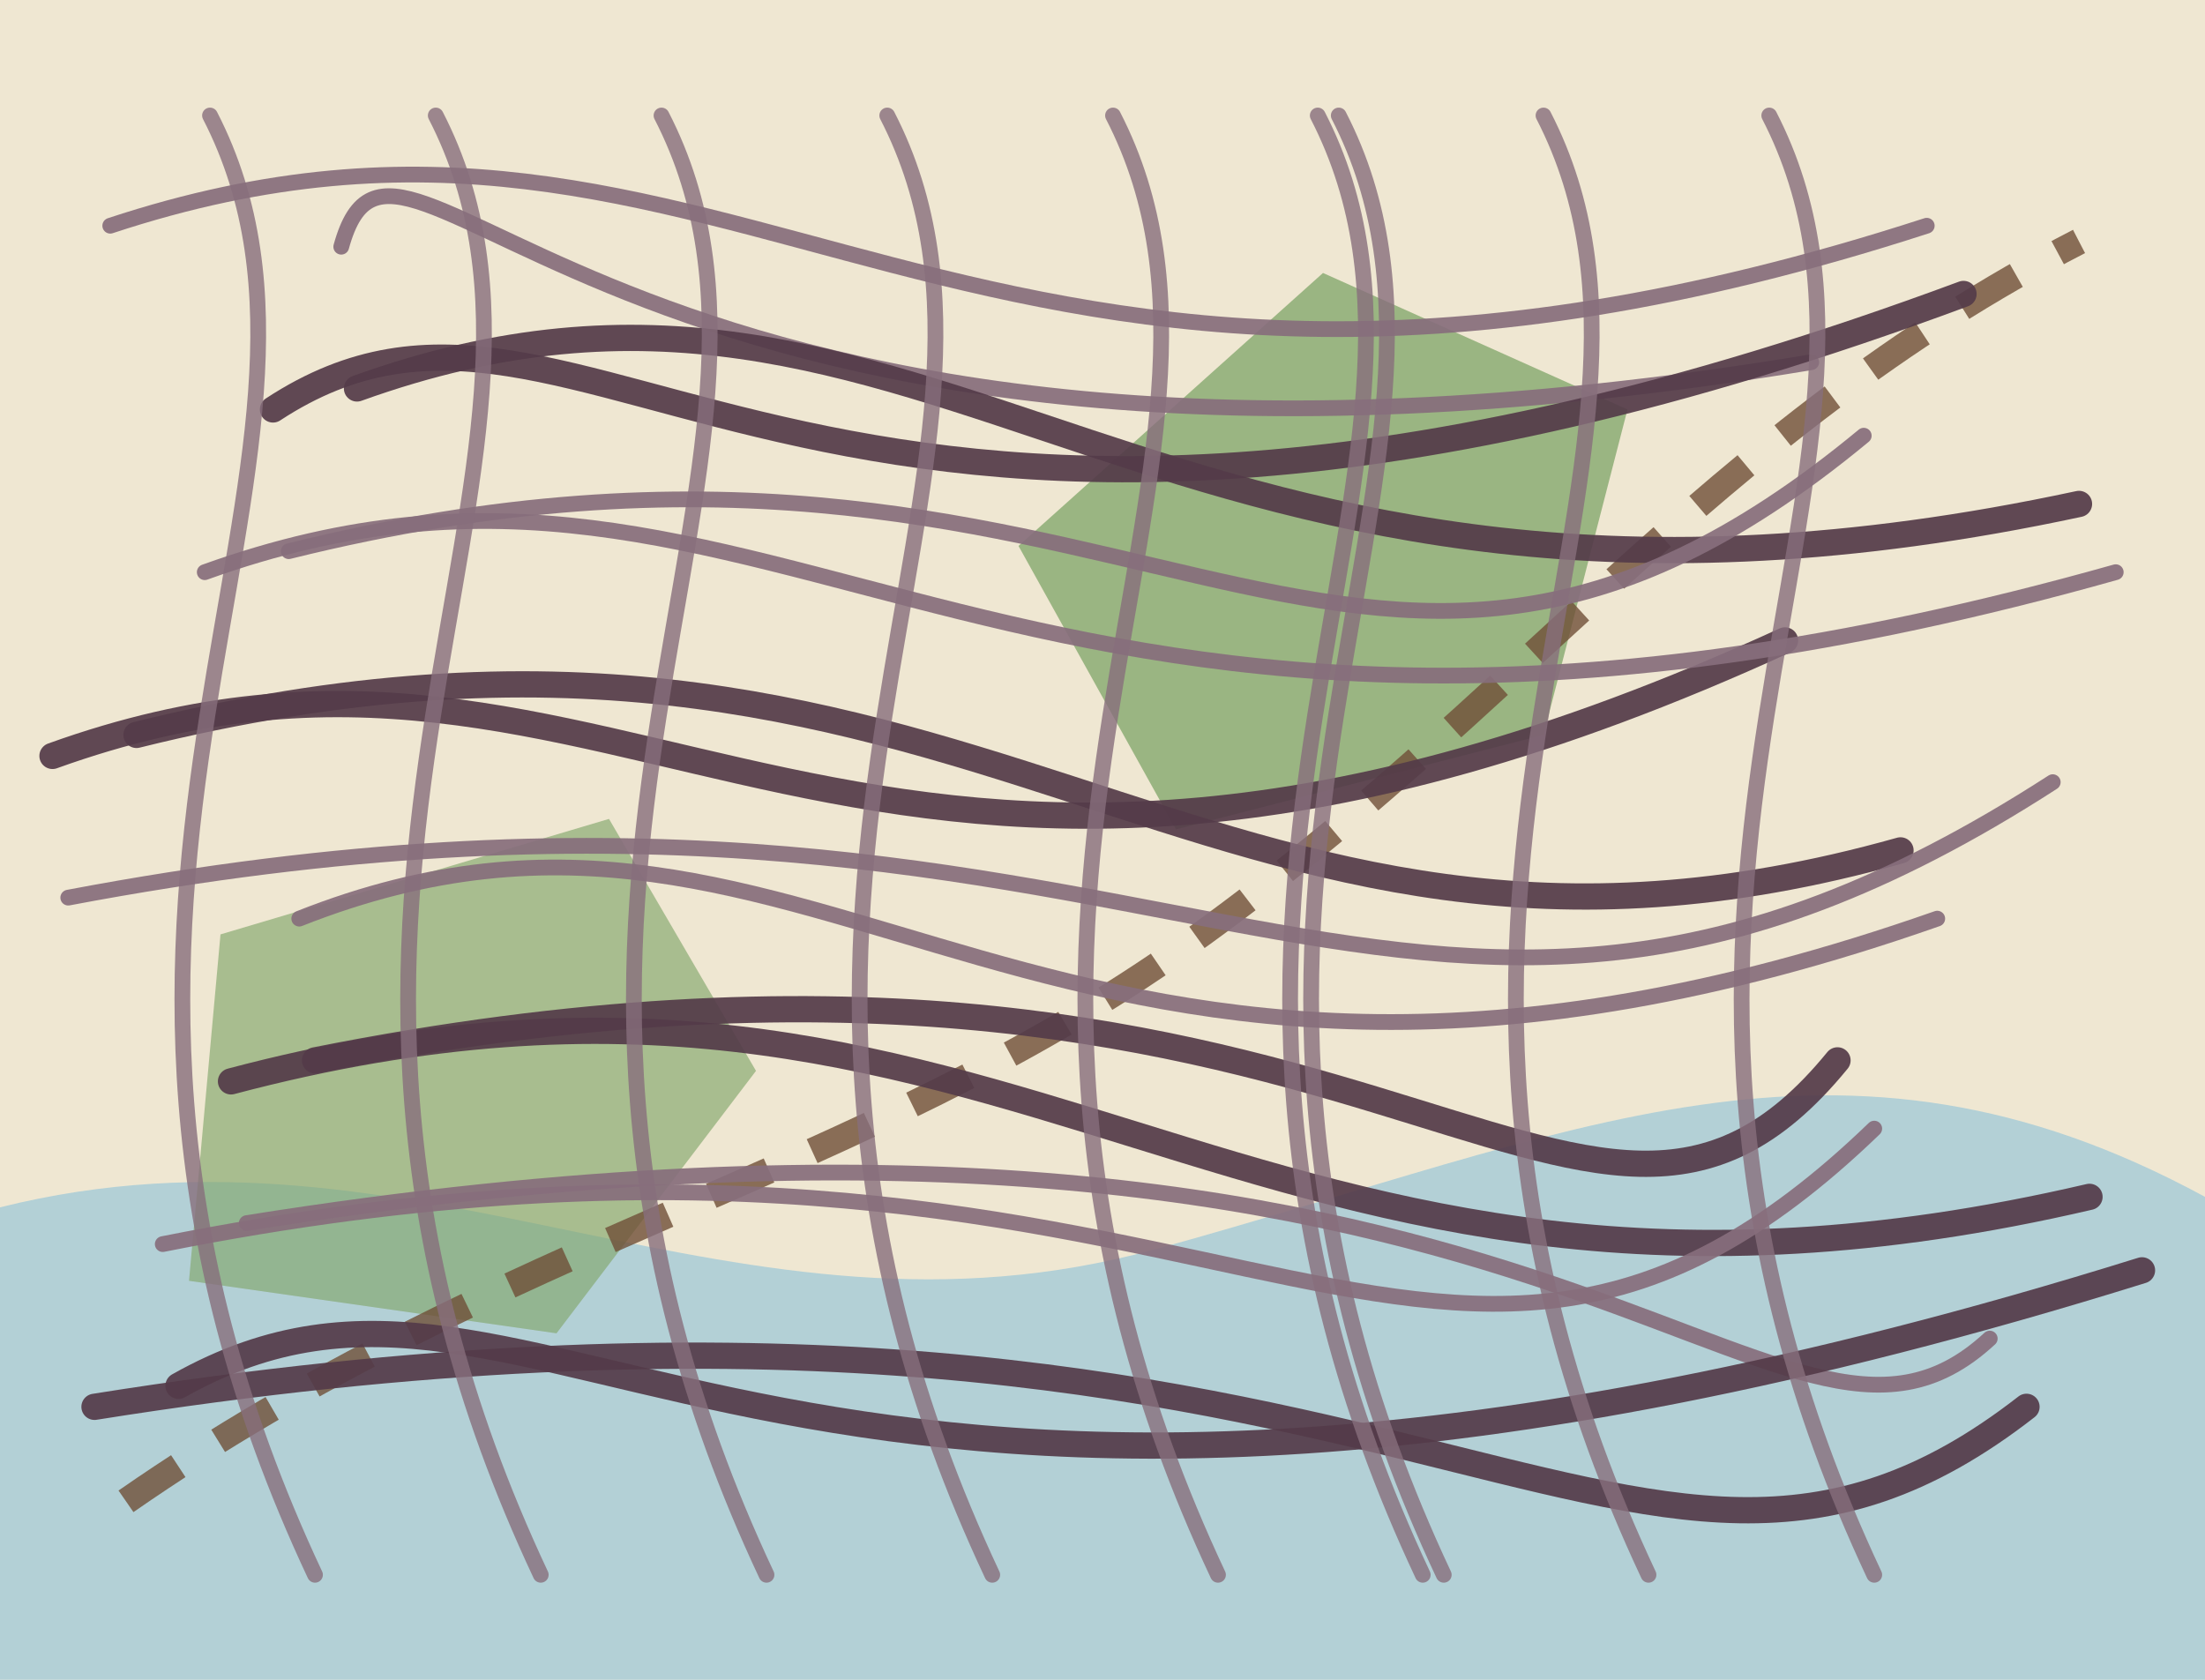
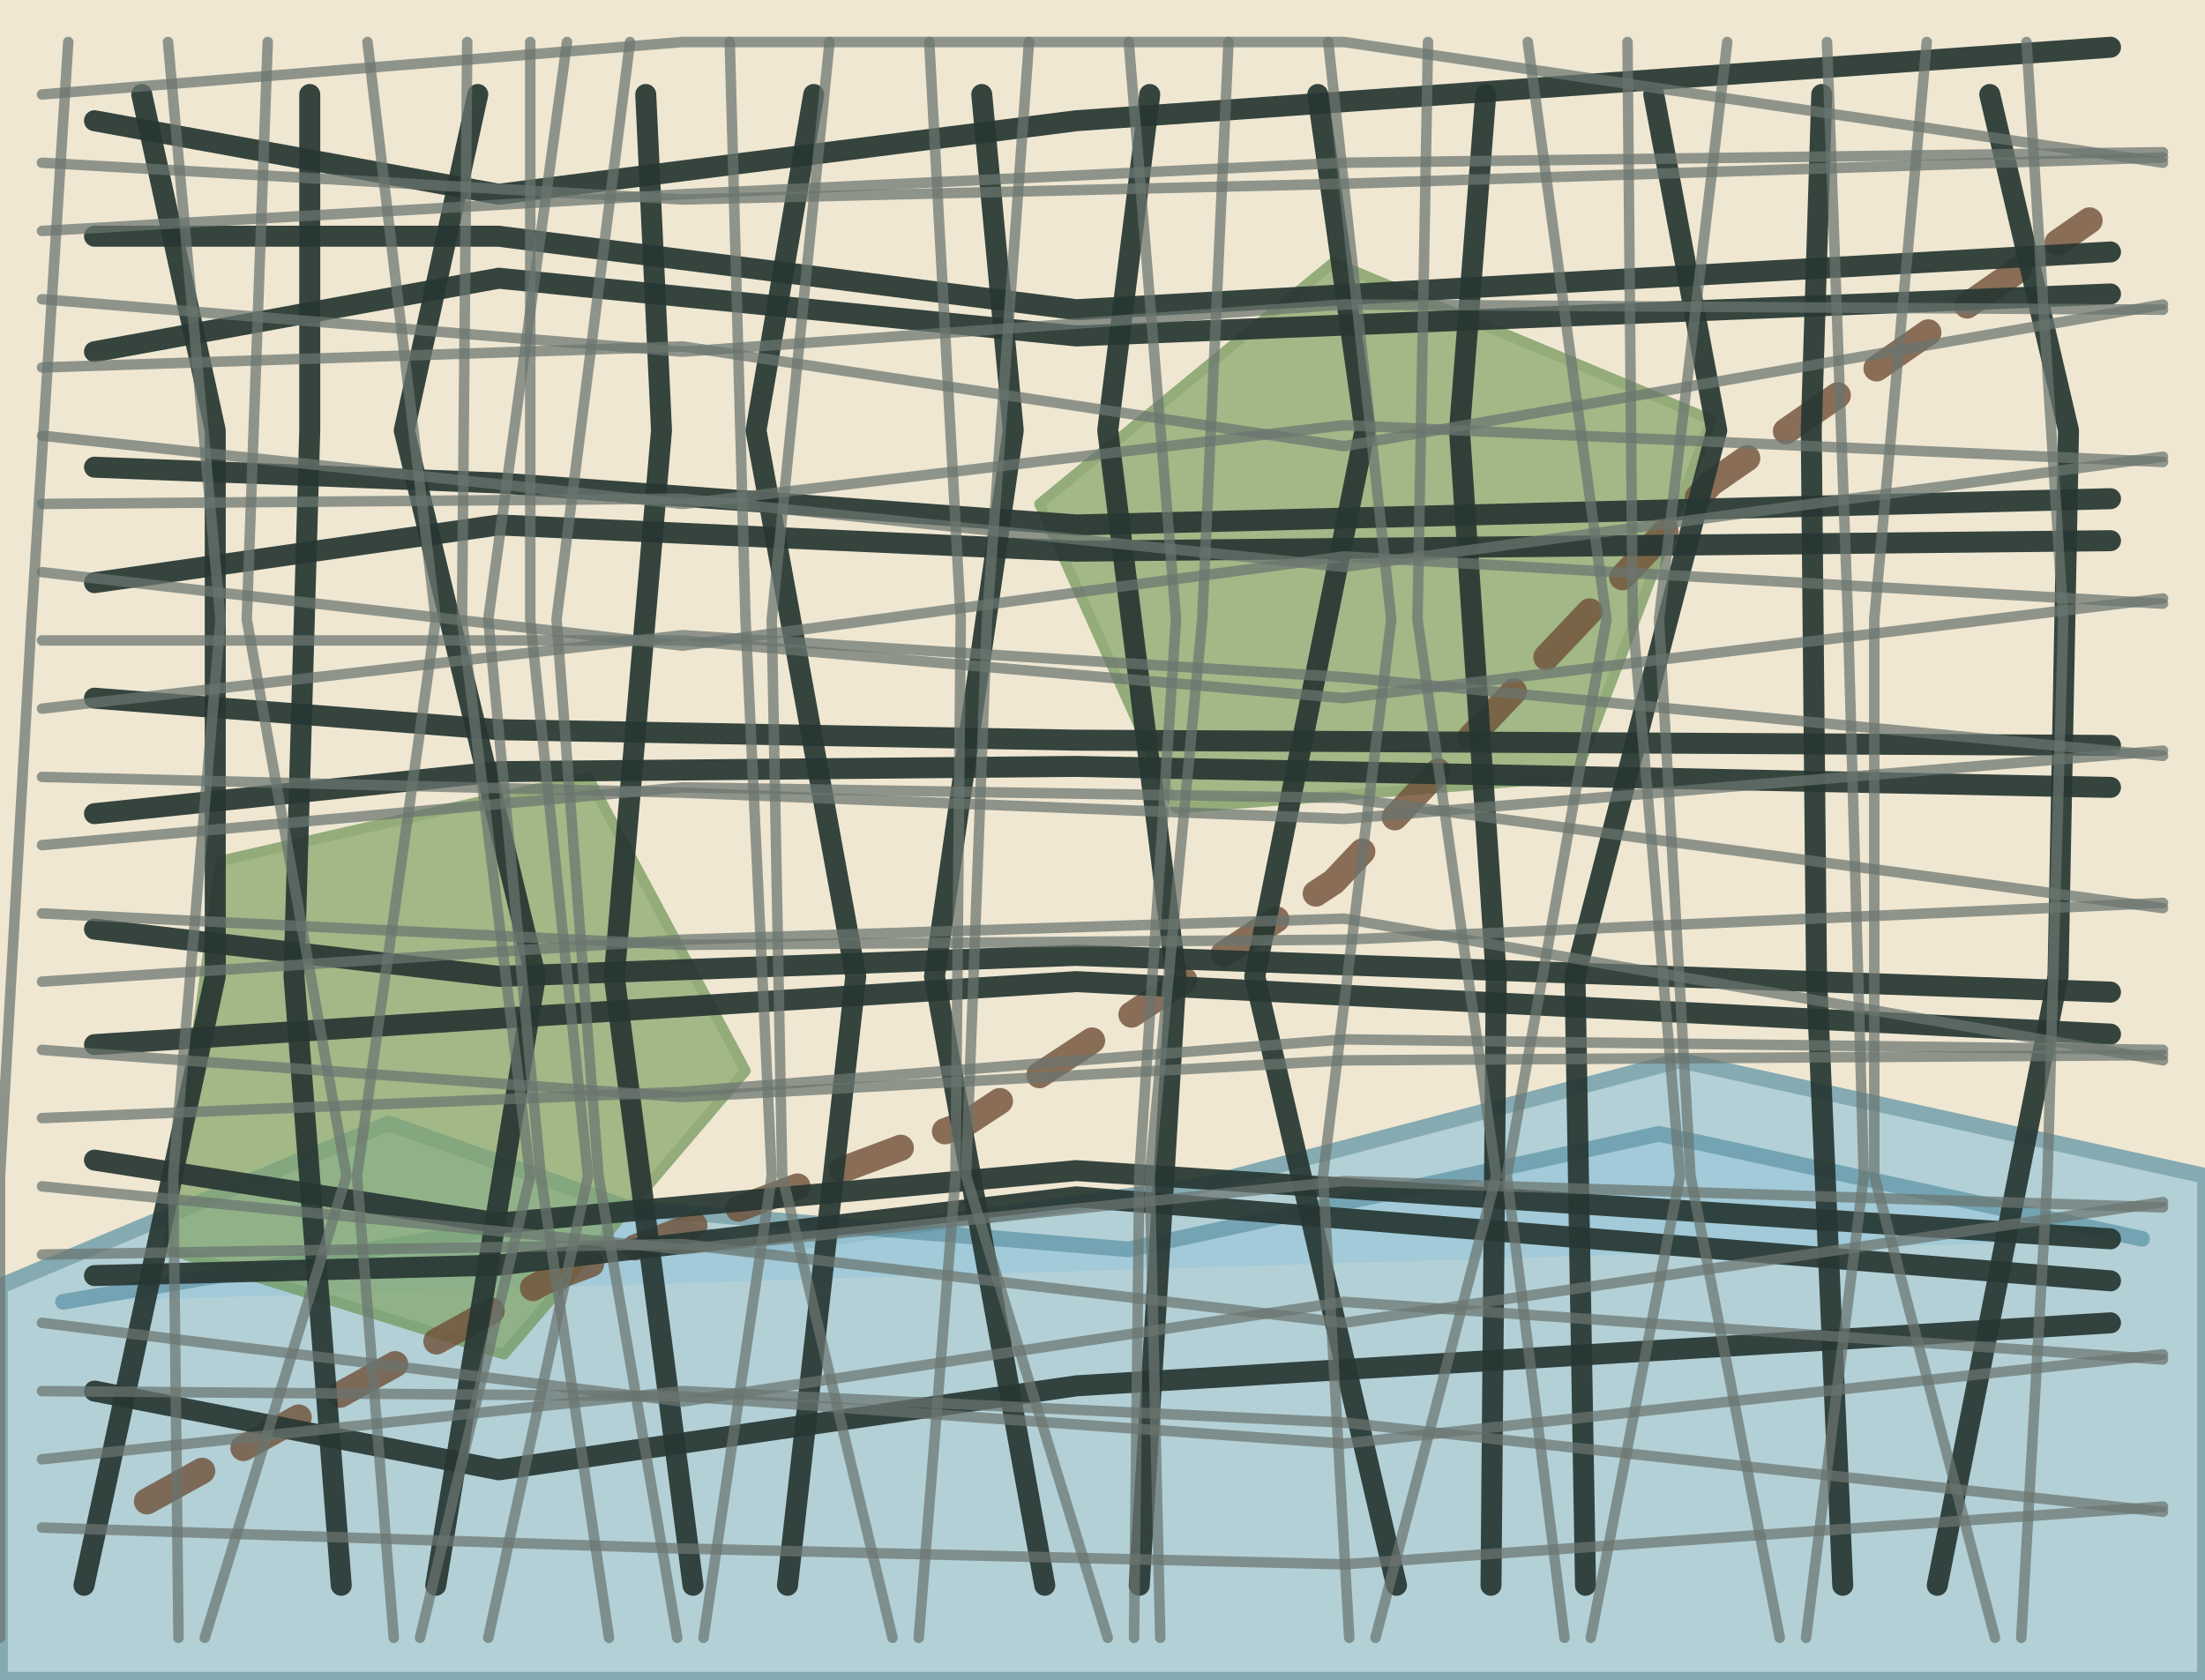
- <svg xmlns="http://www.w3.org/2000/svg" viewBox="0 0 420 320" role="img" aria-label="Unlabeled street grid stage 3">
+ <svg xmlns="http://www.w3.org/2000/svg" viewBox="0 0 420 320" role="img" aria-label="Unlabeled street-grid crop">
  <rect width="420" height="320" fill="#efe7d2" />
-   <path d="M0 230 C80 210 140 260 220 238 S350 190 420 228 L420 320 L0 320 Z" fill="#9bc7d8" opacity="0.72" />
-   <path d="M252 52 l58 26 -16 62 -70 18 -30 -54z" fill="#83a66b" opacity="0.78" />
-   <path d="M42 178 l74 -22 28 48 -38 50 -70 -10z" fill="#83a66b" opacity="0.65" />
-   <path d="M24 286 C96 236 164 224 226 180 S326 82 396 46" fill="none" stroke="#6f4f37" stroke-width="5" stroke-dasharray="12 9" opacity="0.8" />
-   <g>
-     <path d="M10 144 C121 104 161 204 340 122" fill="none" stroke="hsl(326 18% 28%)" stroke-width="5" stroke-linecap="round" opacity="0.92" />
-     <path d="M57 175 C158 135 198 235 369 175" fill="none" stroke="hsl(326 10% 48%)" stroke-width="3" stroke-linecap="round" opacity="0.92" />
-     <path d="M44 206 C195 166 235 266 398 228" fill="none" stroke="hsl(326 18% 28%)" stroke-width="5" stroke-linecap="round" opacity="0.92" />
-     <path d="M31 237 C232 197 272 297 357 215" fill="none" stroke="hsl(326 10% 48%)" stroke-width="3" stroke-linecap="round" opacity="0.92" />
-     <path d="M18 268 C269 228 309 328 386 268" fill="none" stroke="hsl(326 18% 28%)" stroke-width="5" stroke-linecap="round" opacity="0.92" />
-     <path d="M65 47 C76 7 116 107 345 69" fill="none" stroke="hsl(326 10% 48%)" stroke-width="3" stroke-linecap="round" opacity="0.92" />
-     <path d="M52 78 C113 38 153 138 374 56" fill="none" stroke="hsl(326 18% 28%)" stroke-width="5" stroke-linecap="round" opacity="0.92" />
-     <path d="M39 109 C150 69 190 169 403 109" fill="none" stroke="hsl(326 10% 48%)" stroke-width="3" stroke-linecap="round" opacity="0.92" />
-     <path d="M26 140 C187 100 227 200 362 162" fill="none" stroke="hsl(326 18% 28%)" stroke-width="5" stroke-linecap="round" opacity="0.92" />
-     <path d="M13 171 C224 131 264 231 391 149" fill="none" stroke="hsl(326 10% 48%)" stroke-width="3" stroke-linecap="round" opacity="0.92" />
-     <path d="M60 202 C261 162 301 262 350 202" fill="none" stroke="hsl(326 18% 28%)" stroke-width="5" stroke-linecap="round" opacity="0.92" />
-     <path d="M47 233 C298 193 338 293 379 255" fill="none" stroke="hsl(326 10% 48%)" stroke-width="3" stroke-linecap="round" opacity="0.92" />
-     <path d="M34 264 C105 224 145 324 408 242" fill="none" stroke="hsl(326 18% 28%)" stroke-width="5" stroke-linecap="round" opacity="0.92" />
-     <path d="M21 43 C142 3 182 103 367 43" fill="none" stroke="hsl(326 10% 48%)" stroke-width="3" stroke-linecap="round" opacity="0.92" />
-     <path d="M68 74 C179 34 219 134 396 96" fill="none" stroke="hsl(326 18% 28%)" stroke-width="5" stroke-linecap="round" opacity="0.92" />
-     <path d="M55 105 C216 65 256 165 355 83" fill="none" stroke="hsl(326 10% 48%)" stroke-width="3" stroke-linecap="round" opacity="0.92" />
-     <path d="M251 22 C285 88 209 168 271 300" fill="none" stroke="hsl(326 10% 48%)" stroke-width="3" stroke-linecap="round" opacity="0.8" />
-     <path d="M294 22 C328 88 252 168 314 300" fill="none" stroke="hsl(326 10% 48%)" stroke-width="3" stroke-linecap="round" opacity="0.8" />
-     <path d="M337 22 C371 88 295 168 357 300" fill="none" stroke="hsl(326 10% 48%)" stroke-width="3" stroke-linecap="round" opacity="0.8" />
-     <path d="M40 22 C74 88 -2 168 60 300" fill="none" stroke="hsl(326 10% 48%)" stroke-width="3" stroke-linecap="round" opacity="0.8" />
-     <path d="M83 22 C117 88 41 168 103 300" fill="none" stroke="hsl(326 10% 48%)" stroke-width="3" stroke-linecap="round" opacity="0.8" />
-     <path d="M126 22 C160 88 84 168 146 300" fill="none" stroke="hsl(326 10% 48%)" stroke-width="3" stroke-linecap="round" opacity="0.8" />
-     <path d="M169 22 C203 88 127 168 189 300" fill="none" stroke="hsl(326 10% 48%)" stroke-width="3" stroke-linecap="round" opacity="0.8" />
-     <path d="M212 22 C246 88 170 168 232 300" fill="none" stroke="hsl(326 10% 48%)" stroke-width="3" stroke-linecap="round" opacity="0.8" />
-     <path d="M255 22 C289 88 213 168 275 300" fill="none" stroke="hsl(326 10% 48%)" stroke-width="3" stroke-linecap="round" opacity="0.8" />
-   </g>
+   <path d="M0 245 L74 214 L142 238 L228 226 L320 202 L420 224 L420 320 L0 320 Z" fill="#9bc7d8" stroke="#5c93a6" stroke-width="3" stroke-linecap="round" stroke-linejoin="round" opacity="0.72" />
+   <path d="M12 248 L118 230 L215 238 L316 216 L408 236" fill="#9bc7d8" stroke="#5c93a6" stroke-width="3" stroke-linecap="round" stroke-linejoin="round" opacity="0.72" />
+   <path d="M42 164 L112 148 L142 204 L96 258 L32 238 Z" fill="#83a66b" stroke="#6f9658" stroke-width="2" stroke-linecap="round" stroke-linejoin="round" opacity="0.72" />
+   <path d="M254 50 L326 80 L300 148 L224 154 L198 96 Z" fill="#83a66b" stroke="#6f9658" stroke-width="2" stroke-linecap="round" stroke-linejoin="round" opacity="0.72" />
+   <path d="M28 286 L104 244 L184 214 L254 168 L326 92 L398 42" fill="none" stroke="#6f4f37" stroke-width="5" stroke-dasharray="12 9" stroke-linecap="round" stroke-linejoin="round" opacity="0.8" />
+   <path d="M18 23 L95 37 L205 23 L402 9" fill="none" stroke="#263632" stroke-width="4" stroke-linecap="round" stroke-linejoin="round" opacity="0.92" />
+   <path d="M18 45 L95 45 L205 59 L402 48" fill="none" stroke="#263632" stroke-width="4" stroke-linecap="round" stroke-linejoin="round" opacity="0.92" />
+   <path d="M18 67 L95 53 L205 64 L402 56" fill="none" stroke="#263632" stroke-width="4" stroke-linecap="round" stroke-linejoin="round" opacity="0.92" />
+   <path d="M18 89 L95 92 L205 100 L402 95" fill="none" stroke="#263632" stroke-width="4" stroke-linecap="round" stroke-linejoin="round" opacity="0.92" />
+   <path d="M18 111 L95 100 L205 105 L402 103" fill="none" stroke="#263632" stroke-width="4" stroke-linecap="round" stroke-linejoin="round" opacity="0.92" />
+   <path d="M18 133 L95 139 L205 141 L402 142" fill="none" stroke="#263632" stroke-width="4" stroke-linecap="round" stroke-linejoin="round" opacity="0.92" />
+   <path d="M18 155 L95 147 L205 146 L402 150" fill="none" stroke="#263632" stroke-width="4" stroke-linecap="round" stroke-linejoin="round" opacity="0.92" />
+   <path d="M18 177 L95 186 L205 182 L402 189" fill="none" stroke="#263632" stroke-width="4" stroke-linecap="round" stroke-linejoin="round" opacity="0.92" />
+   <path d="M18 199 L95 194 L205 187 L402 197" fill="none" stroke="#263632" stroke-width="4" stroke-linecap="round" stroke-linejoin="round" opacity="0.92" />
+   <path d="M18 221 L95 233 L205 223 L402 236" fill="none" stroke="#263632" stroke-width="4" stroke-linecap="round" stroke-linejoin="round" opacity="0.92" />
+   <path d="M18 243 L95 241 L205 228 L402 244" fill="none" stroke="#263632" stroke-width="4" stroke-linecap="round" stroke-linejoin="round" opacity="0.92" />
+   <path d="M18 265 L95 280 L205 264 L402 252" fill="none" stroke="#263632" stroke-width="4" stroke-linecap="round" stroke-linejoin="round" opacity="0.92" />
+   <path d="M27 18 L41 82 L41 186 L16 302" fill="none" stroke="#263632" stroke-width="4" stroke-linecap="round" stroke-linejoin="round" opacity="0.92" />
+   <path d="M59 18 L59 82 L56 186 L65 302" fill="none" stroke="#263632" stroke-width="4" stroke-linecap="round" stroke-linejoin="round" opacity="0.92" />
+   <path d="M91 18 L77 82 L102 186 L83 302" fill="none" stroke="#263632" stroke-width="4" stroke-linecap="round" stroke-linejoin="round" opacity="0.92" />
+   <path d="M123 18 L126 82 L117 186 L132 302" fill="none" stroke="#263632" stroke-width="4" stroke-linecap="round" stroke-linejoin="round" opacity="0.92" />
+   <path d="M155 18 L144 82 L163 186 L150 302" fill="none" stroke="#263632" stroke-width="4" stroke-linecap="round" stroke-linejoin="round" opacity="0.92" />
+   <path d="M187 18 L193 82 L178 186 L199 302" fill="none" stroke="#263632" stroke-width="4" stroke-linecap="round" stroke-linejoin="round" opacity="0.92" />
+   <path d="M219 18 L211 82 L224 186 L217 302" fill="none" stroke="#263632" stroke-width="4" stroke-linecap="round" stroke-linejoin="round" opacity="0.92" />
+   <path d="M251 18 L260 82 L239 186 L266 302" fill="none" stroke="#263632" stroke-width="4" stroke-linecap="round" stroke-linejoin="round" opacity="0.92" />
+   <path d="M283 18 L278 82 L285 186 L284 302" fill="none" stroke="#263632" stroke-width="4" stroke-linecap="round" stroke-linejoin="round" opacity="0.92" />
+   <path d="M315 18 L327 82 L300 186 L302 302" fill="none" stroke="#263632" stroke-width="4" stroke-linecap="round" stroke-linejoin="round" opacity="0.92" />
+   <path d="M347 18 L345 82 L346 186 L351 302" fill="none" stroke="#263632" stroke-width="4" stroke-linecap="round" stroke-linejoin="round" opacity="0.92" />
+   <path d="M379 18 L394 82 L392 186 L369 302" fill="none" stroke="#263632" stroke-width="4" stroke-linecap="round" stroke-linejoin="round" opacity="0.92" />
+   <path d="M8 109 L130 123 L256 106 L412 115" fill="none" stroke="#69756f" stroke-width="2" stroke-linecap="round" stroke-linejoin="round" opacity="0.72" />
+   <path d="M8 122 L130 122 L256 133 L412 114" fill="none" stroke="#69756f" stroke-width="2" stroke-linecap="round" stroke-linejoin="round" opacity="0.72" />
+   <path d="M8 135 L130 121 L256 129 L412 144" fill="none" stroke="#69756f" stroke-width="2" stroke-linecap="round" stroke-linejoin="round" opacity="0.72" />
+   <path d="M8 148 L130 151 L256 156 L412 143" fill="none" stroke="#69756f" stroke-width="2" stroke-linecap="round" stroke-linejoin="round" opacity="0.72" />
+   <path d="M8 161 L130 150 L256 152 L412 173" fill="none" stroke="#69756f" stroke-width="2" stroke-linecap="round" stroke-linejoin="round" opacity="0.72" />
+   <path d="M8 174 L130 180 L256 179 L412 172" fill="none" stroke="#69756f" stroke-width="2" stroke-linecap="round" stroke-linejoin="round" opacity="0.72" />
+   <path d="M8 187 L130 179 L256 175 L412 202" fill="none" stroke="#69756f" stroke-width="2" stroke-linecap="round" stroke-linejoin="round" opacity="0.72" />
+   <path d="M8 200 L130 209 L256 202 L412 201" fill="none" stroke="#69756f" stroke-width="2" stroke-linecap="round" stroke-linejoin="round" opacity="0.72" />
+   <path d="M8 213 L130 208 L256 198 L412 200" fill="none" stroke="#69756f" stroke-width="2" stroke-linecap="round" stroke-linejoin="round" opacity="0.72" />
+   <path d="M8 226 L130 238 L256 225 L412 230" fill="none" stroke="#69756f" stroke-width="2" stroke-linecap="round" stroke-linejoin="round" opacity="0.72" />
+   <path d="M8 239 L130 237 L256 252 L412 229" fill="none" stroke="#69756f" stroke-width="2" stroke-linecap="round" stroke-linejoin="round" opacity="0.72" />
+   <path d="M8 252 L130 267 L256 248 L412 259" fill="none" stroke="#69756f" stroke-width="2" stroke-linecap="round" stroke-linejoin="round" opacity="0.72" />
+   <path d="M8 265 L130 266 L256 275 L412 258" fill="none" stroke="#69756f" stroke-width="2" stroke-linecap="round" stroke-linejoin="round" opacity="0.72" />
+   <path d="M8 278 L130 265 L256 271 L412 288" fill="none" stroke="#69756f" stroke-width="2" stroke-linecap="round" stroke-linejoin="round" opacity="0.72" />
+   <path d="M8 291 L130 295 L256 298 L412 287" fill="none" stroke="#69756f" stroke-width="2" stroke-linecap="round" stroke-linejoin="round" opacity="0.72" />
+   <path d="M8 18 L130 8 L256 8 L412 31" fill="none" stroke="#69756f" stroke-width="2" stroke-linecap="round" stroke-linejoin="round" opacity="0.72" />
+   <path d="M8 31 L130 38 L256 35 L412 30" fill="none" stroke="#69756f" stroke-width="2" stroke-linecap="round" stroke-linejoin="round" opacity="0.72" />
+   <path d="M8 44 L130 37 L256 31 L412 29" fill="none" stroke="#69756f" stroke-width="2" stroke-linecap="round" stroke-linejoin="round" opacity="0.72" />
+   <path d="M8 57 L130 67 L256 58 L412 59" fill="none" stroke="#69756f" stroke-width="2" stroke-linecap="round" stroke-linejoin="round" opacity="0.72" />
+   <path d="M8 70 L130 66 L256 85 L412 58" fill="none" stroke="#69756f" stroke-width="2" stroke-linecap="round" stroke-linejoin="round" opacity="0.72" />
+   <path d="M8 83 L130 96 L256 81 L412 88" fill="none" stroke="#69756f" stroke-width="2" stroke-linecap="round" stroke-linejoin="round" opacity="0.72" />
+   <path d="M8 96 L130 95 L256 108 L412 87" fill="none" stroke="#69756f" stroke-width="2" stroke-linecap="round" stroke-linejoin="round" opacity="0.72" />
+   <path d="M101 8 L101 118 L112 224 L93 312" fill="none" stroke="#69756f" stroke-width="2" stroke-linecap="round" stroke-linejoin="round" opacity="0.72" />
+   <path d="M120 8 L106 118 L114 224 L129 312" fill="none" stroke="#69756f" stroke-width="2" stroke-linecap="round" stroke-linejoin="round" opacity="0.72" />
+   <path d="M139 8 L142 118 L147 224 L134 312" fill="none" stroke="#69756f" stroke-width="2" stroke-linecap="round" stroke-linejoin="round" opacity="0.72" />
+   <path d="M158 8 L147 118 L149 224 L170 312" fill="none" stroke="#69756f" stroke-width="2" stroke-linecap="round" stroke-linejoin="round" opacity="0.72" />
+   <path d="M177 8 L183 118 L182 224 L175 312" fill="none" stroke="#69756f" stroke-width="2" stroke-linecap="round" stroke-linejoin="round" opacity="0.72" />
+   <path d="M196 8 L188 118 L184 224 L211 312" fill="none" stroke="#69756f" stroke-width="2" stroke-linecap="round" stroke-linejoin="round" opacity="0.72" />
+   <path d="M215 8 L224 118 L217 224 L216 312" fill="none" stroke="#69756f" stroke-width="2" stroke-linecap="round" stroke-linejoin="round" opacity="0.72" />
+   <path d="M234 8 L229 118 L219 224 L221 312" fill="none" stroke="#69756f" stroke-width="2" stroke-linecap="round" stroke-linejoin="round" opacity="0.72" />
+   <path d="M253 8 L265 118 L252 224 L257 312" fill="none" stroke="#69756f" stroke-width="2" stroke-linecap="round" stroke-linejoin="round" opacity="0.72" />
+   <path d="M272 8 L270 118 L285 224 L262 312" fill="none" stroke="#69756f" stroke-width="2" stroke-linecap="round" stroke-linejoin="round" opacity="0.72" />
+   <path d="M291 8 L306 118 L287 224 L298 312" fill="none" stroke="#69756f" stroke-width="2" stroke-linecap="round" stroke-linejoin="round" opacity="0.72" />
+   <path d="M310 8 L311 118 L320 224 L303 312" fill="none" stroke="#69756f" stroke-width="2" stroke-linecap="round" stroke-linejoin="round" opacity="0.72" />
+   <path d="M329 8 L316 118 L322 224 L339 312" fill="none" stroke="#69756f" stroke-width="2" stroke-linecap="round" stroke-linejoin="round" opacity="0.72" />
+   <path d="M348 8 L352 118 L355 224 L344 312" fill="none" stroke="#69756f" stroke-width="2" stroke-linecap="round" stroke-linejoin="round" opacity="0.72" />
+   <path d="M367 8 L357 118 L357 224 L380 312" fill="none" stroke="#69756f" stroke-width="2" stroke-linecap="round" stroke-linejoin="round" opacity="0.72" />
+   <path d="M386 8 L393 118 L390 224 L385 312" fill="none" stroke="#69756f" stroke-width="2" stroke-linecap="round" stroke-linejoin="round" opacity="0.72" />
+   <path d="M13 8 L6 118 L0 224 L0 312" fill="none" stroke="#69756f" stroke-width="2" stroke-linecap="round" stroke-linejoin="round" opacity="0.72" />
+   <path d="M32 8 L42 118 L33 224 L34 312" fill="none" stroke="#69756f" stroke-width="2" stroke-linecap="round" stroke-linejoin="round" opacity="0.72" />
+   <path d="M51 8 L47 118 L66 224 L39 312" fill="none" stroke="#69756f" stroke-width="2" stroke-linecap="round" stroke-linejoin="round" opacity="0.72" />
+   <path d="M70 8 L83 118 L68 224 L75 312" fill="none" stroke="#69756f" stroke-width="2" stroke-linecap="round" stroke-linejoin="round" opacity="0.72" />
+   <path d="M89 8 L88 118 L101 224 L80 312" fill="none" stroke="#69756f" stroke-width="2" stroke-linecap="round" stroke-linejoin="round" opacity="0.72" />
+   <path d="M108 8 L93 118 L103 224 L116 312" fill="none" stroke="#69756f" stroke-width="2" stroke-linecap="round" stroke-linejoin="round" opacity="0.72" />
</svg>
